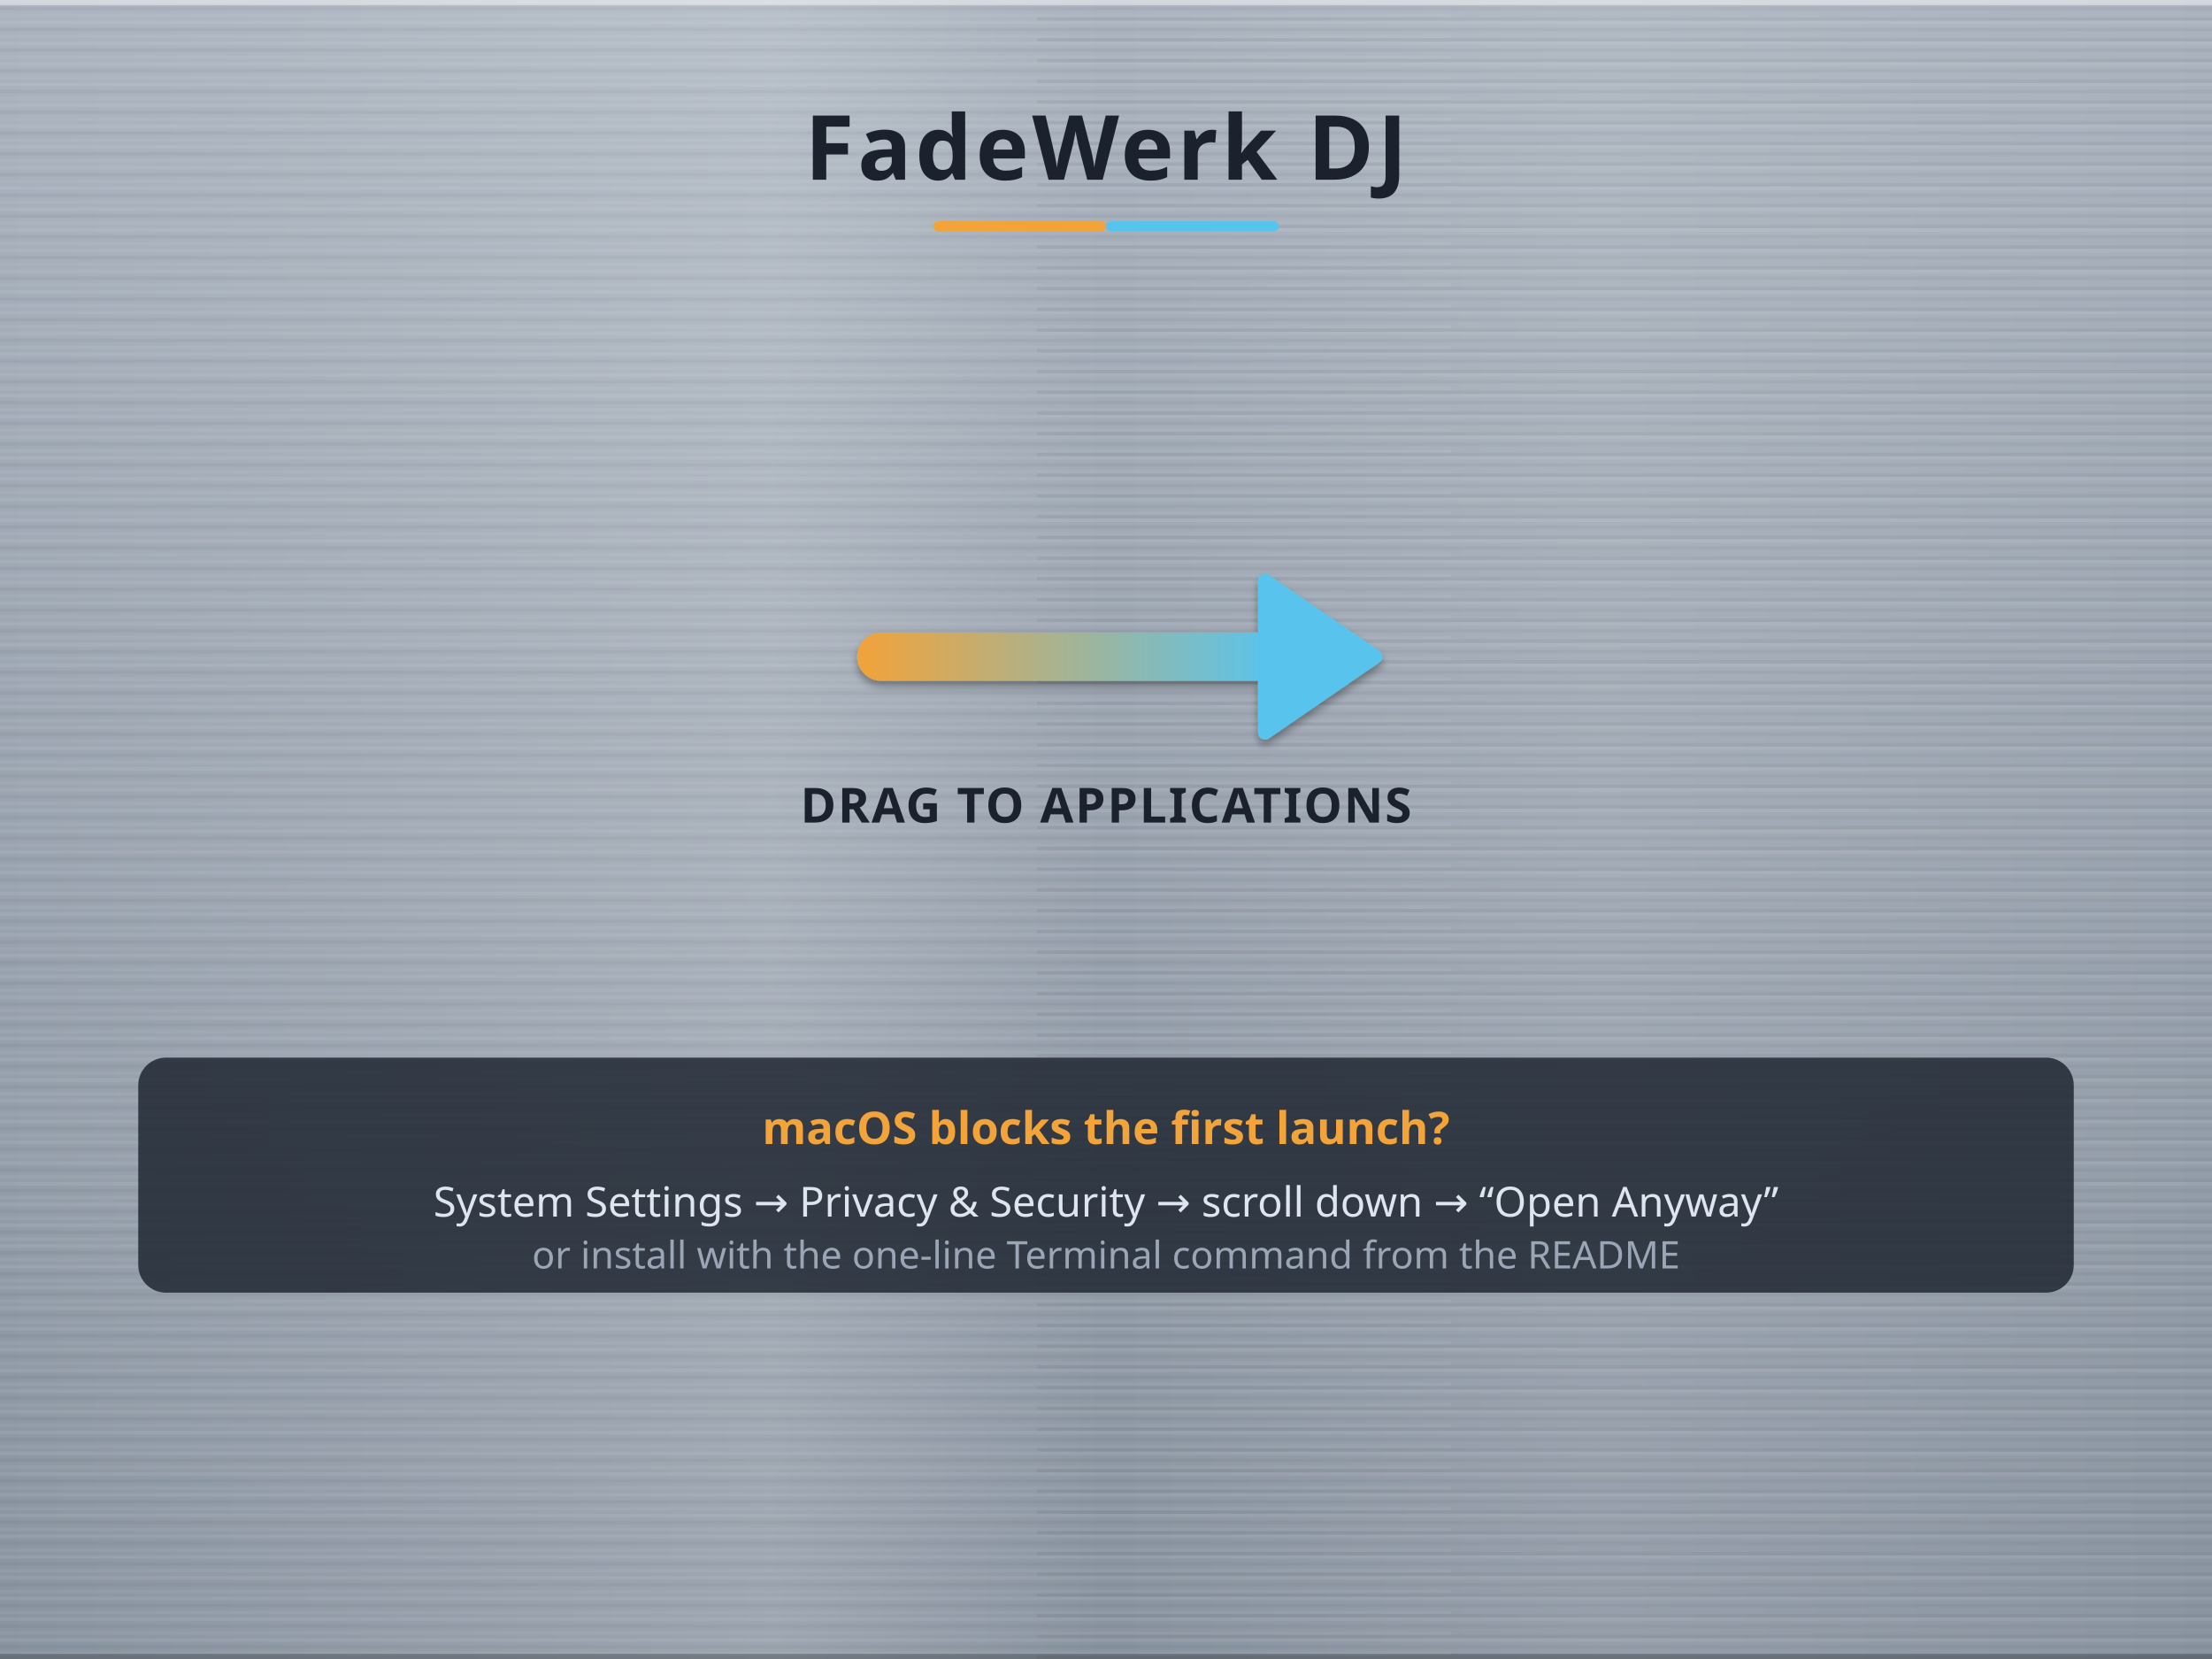
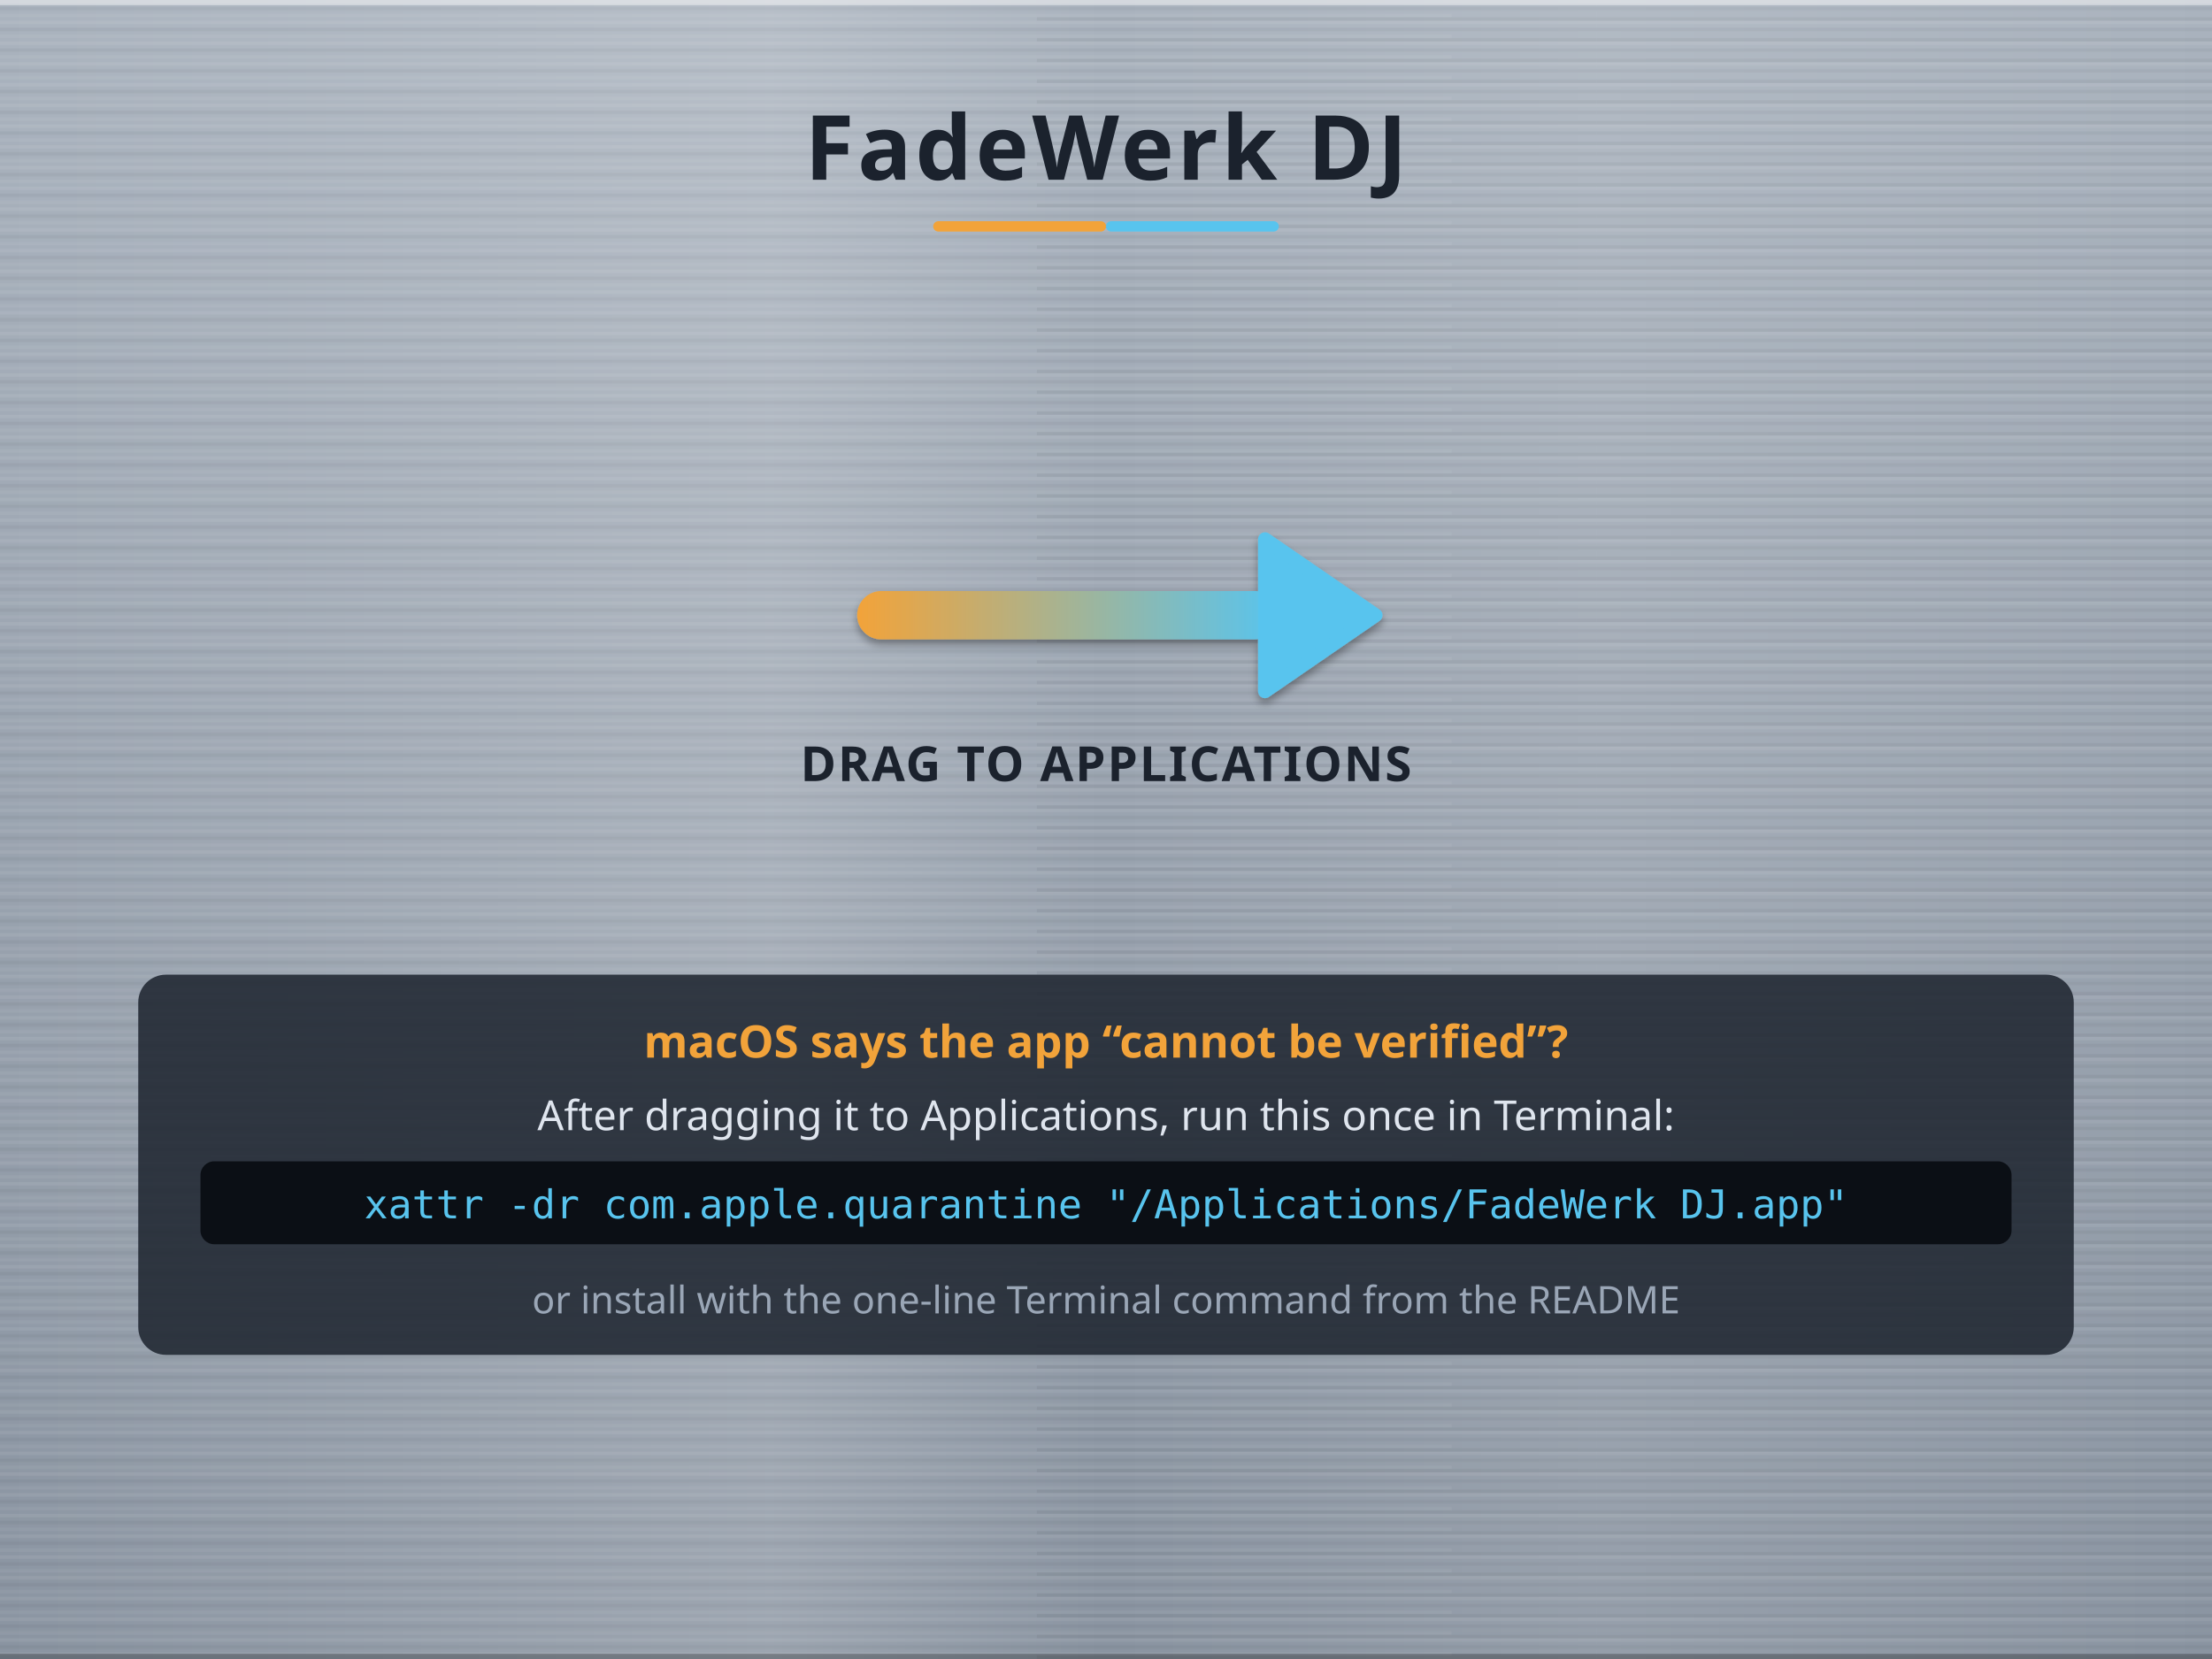
<svg xmlns="http://www.w3.org/2000/svg" width="640" height="480" viewBox="0 0 640 480">
  <defs>
    <style>
      @font-face { font-family: "Chakra Petch"; font-weight: 500; src: url("fonts/ChakraPetch-Medium.ttf"); }
      @font-face { font-family: "Chakra Petch"; font-weight: 600; src: url("fonts/ChakraPetch-SemiBold.ttf"); }
      text { font-family: "Chakra Petch", sans-serif; }
+       text.mono { font-family: Menlo, Monaco, monospace; }
    </style>
    <linearGradient id="steel" x1="0" y1="0" x2="0" y2="1">
      <stop offset="0" stop-color="#aab3be" />
      <stop offset="1" stop-color="#8a94a1" />
    </linearGradient>
    <linearGradient id="sheen" x1="0" y1="0" x2="1" y2="0">
      <stop offset="0" stop-color="#fff" stop-opacity="0" />
      <stop offset="0.35" stop-color="#fff" stop-opacity="0.16" />
      <stop offset="0.5" stop-color="#fff" stop-opacity="0" />
      <stop offset="0.72" stop-color="#fff" stop-opacity="0.10" />
      <stop offset="1" stop-color="#fff" stop-opacity="0" />
    </linearGradient>
    <pattern id="brush" width="640" height="6" patternUnits="userSpaceOnUse">
      <rect y="0" width="640" height="1" fill="#fff" opacity="0.07" />
      <rect y="2" width="640" height="1" fill="#000" opacity="0.04" />
      <rect y="4" width="420" height="1" fill="#fff" opacity="0.05" />
      <rect x="300" y="5" width="340" height="1" fill="#000" opacity="0.05" />
    </pattern>
    <linearGradient id="arrow" x1="0" y1="0" x2="1" y2="0">
      <stop offset="0" stop-color="#f2a33a" />
      <stop offset="1" stop-color="#58c4ee" />
    </linearGradient>
    <filter id="drop" x="-20%" y="-50%" width="140%" height="200%">
      <feDropShadow dx="0" dy="1.5" stdDeviation="1.2" flood-color="#000" flood-opacity="0.35" />
    </filter>
  </defs>
  <rect width="640" height="480" fill="url(#steel)" />
  <rect width="640" height="480" fill="url(#brush)" />
  <rect width="640" height="480" fill="url(#sheen)" />
  <rect width="640" height="1.5" fill="#fff" opacity="0.45" />
  <rect y="478.5" width="640" height="1.5" fill="#000" opacity="0.25" />
  <text x="320" y="52" text-anchor="middle" font-size="26" font-weight="600" fill="#1b222d" letter-spacing="1">FadeWerk DJ</text>
  <rect x="270" y="64" width="50" height="3" rx="1.5" fill="#f2a33a" />
  <rect x="320" y="64" width="50" height="3" rx="1.5" fill="#58c4ee" />
  <g filter="url(#drop)">
-     <rect x="248" y="183" width="122" height="14" rx="7" fill="url(#arrow)" />
-     <path d="M366 168 L398 190 L366 212 Z" fill="#58c4ee" stroke="#58c4ee" stroke-width="4" stroke-linejoin="round" />
+     <rect x="248" y="171" width="122" height="14" rx="7" fill="url(#arrow)" />
+     <path d="M366 156 L398 178 L366 200 Z" fill="#58c4ee" stroke="#58c4ee" stroke-width="4" stroke-linejoin="round" />
  </g>
-   <text x="320" y="238" text-anchor="middle" font-size="14" font-weight="600" fill="#1b222d" letter-spacing="0.5">DRAG TO APPLICATIONS</text>
-   <rect x="40" y="306" width="560" height="68" rx="8" fill="#1b222d" opacity="0.82" />
-   <text x="320" y="331" text-anchor="middle" font-size="13" font-weight="600" fill="#f2a33a">macOS blocks the first launch?</text>
-   <text x="320" y="352" text-anchor="middle" font-size="12" font-weight="500" fill="#dfe5ee">System Settings → Privacy &amp; Security → scroll down → “Open Anyway”</text>
-   <text x="320" y="367" text-anchor="middle" font-size="11" font-weight="500" fill="#9aa6b6">or install with the one-line Terminal command from the README</text>
+   <text x="320" y="226" text-anchor="middle" font-size="14" font-weight="600" fill="#1b222d" letter-spacing="0.5">DRAG TO APPLICATIONS</text>
+   <rect x="40" y="282" width="560" height="110" rx="8" fill="#1b222d" opacity="0.85" />
+   <text x="320" y="306" text-anchor="middle" font-size="13" font-weight="600" fill="#f2a33a">macOS says the app “cannot be verified”?</text>
+   <text x="320" y="327" text-anchor="middle" font-size="12" font-weight="500" fill="#dfe5ee">After dragging it to Applications, run this once in Terminal:</text>
+   <rect x="58" y="336" width="524" height="24" rx="4" fill="#0b0f15" />
+   <text x="320" y="352.5" text-anchor="middle" class="mono" font-size="11.5" fill="#58c4ee" xml:space="preserve">xattr -dr com.apple.quarantine "/Applications/FadeWerk DJ.app"</text>
+   <text x="320" y="380" text-anchor="middle" font-size="11" font-weight="500" fill="#9aa6b6">or install with the one-line Terminal command from the README</text>
</svg>
